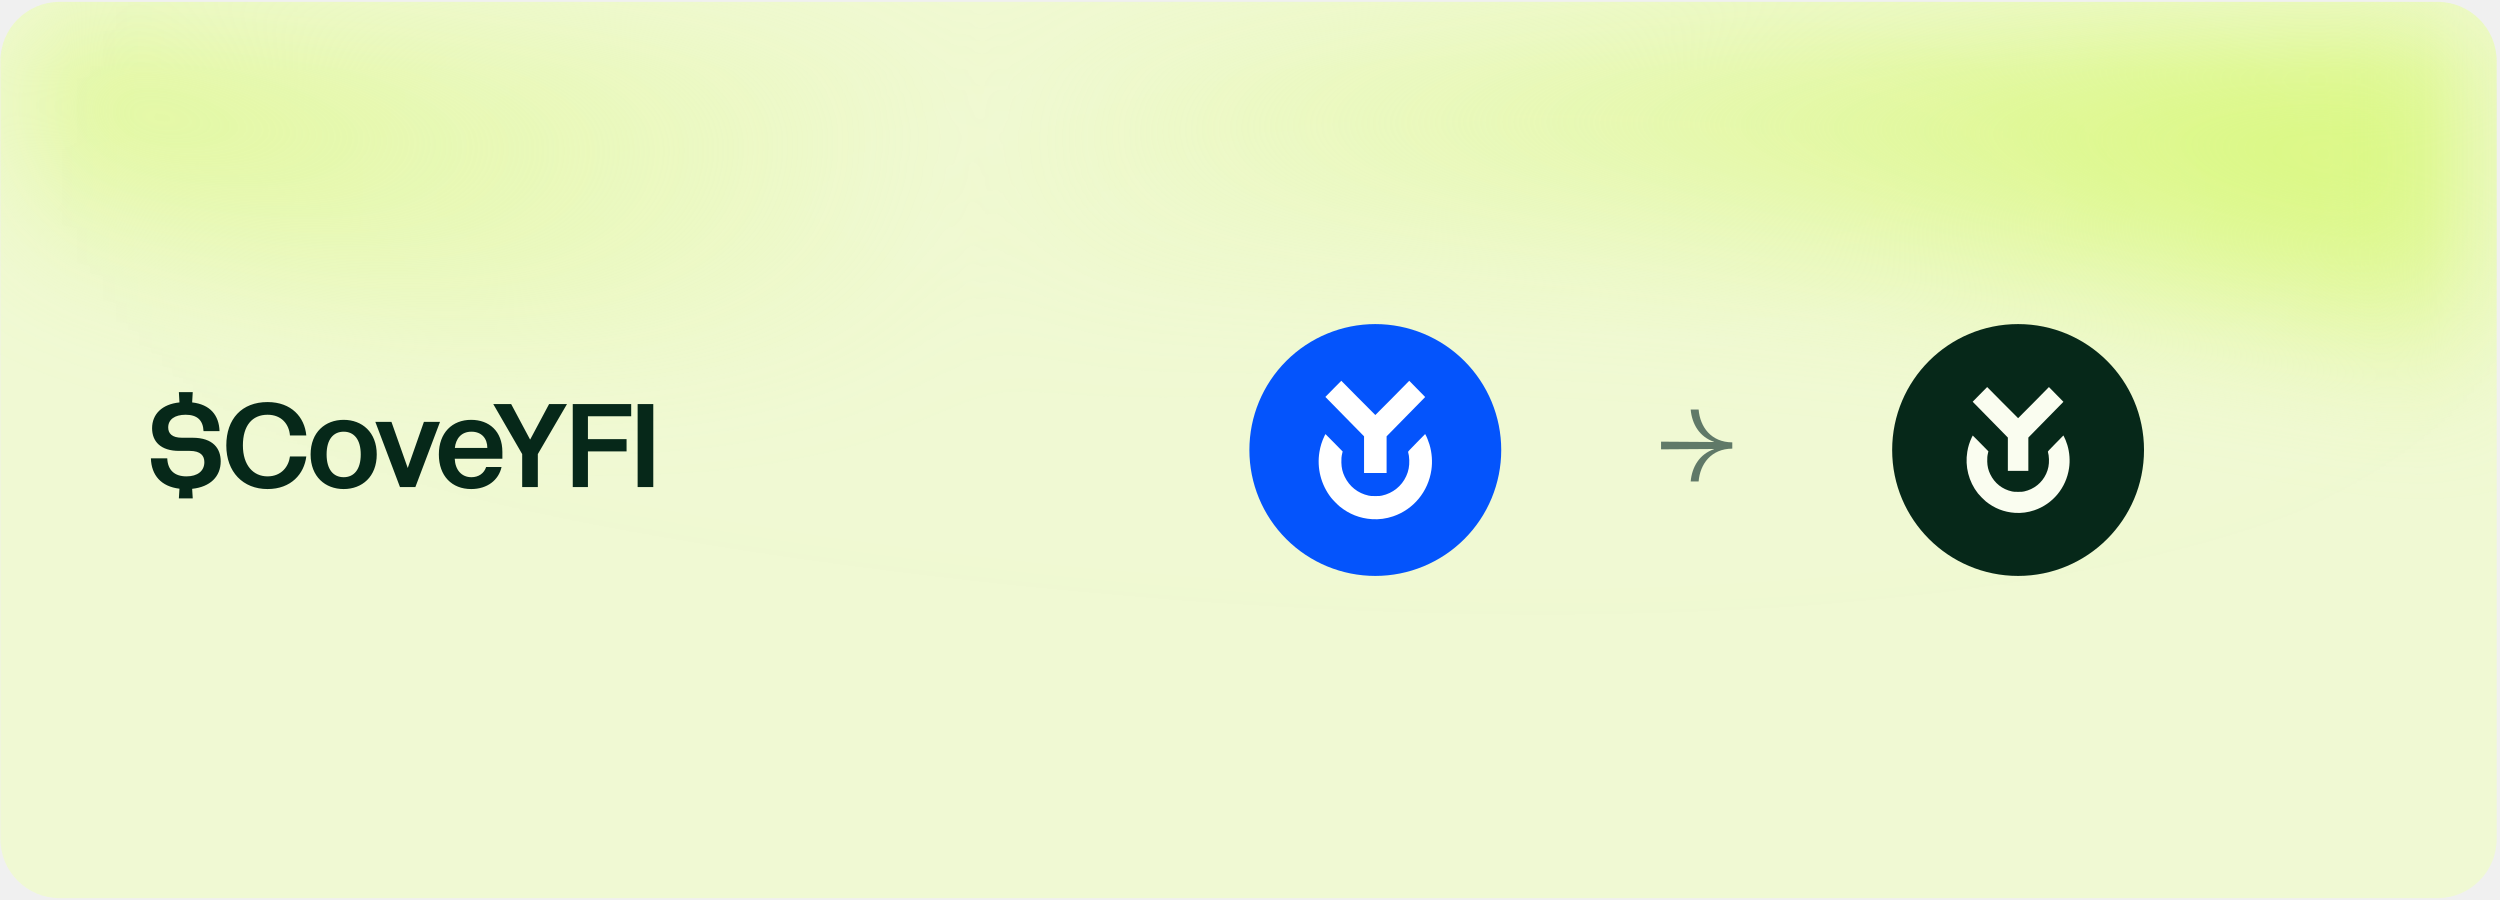
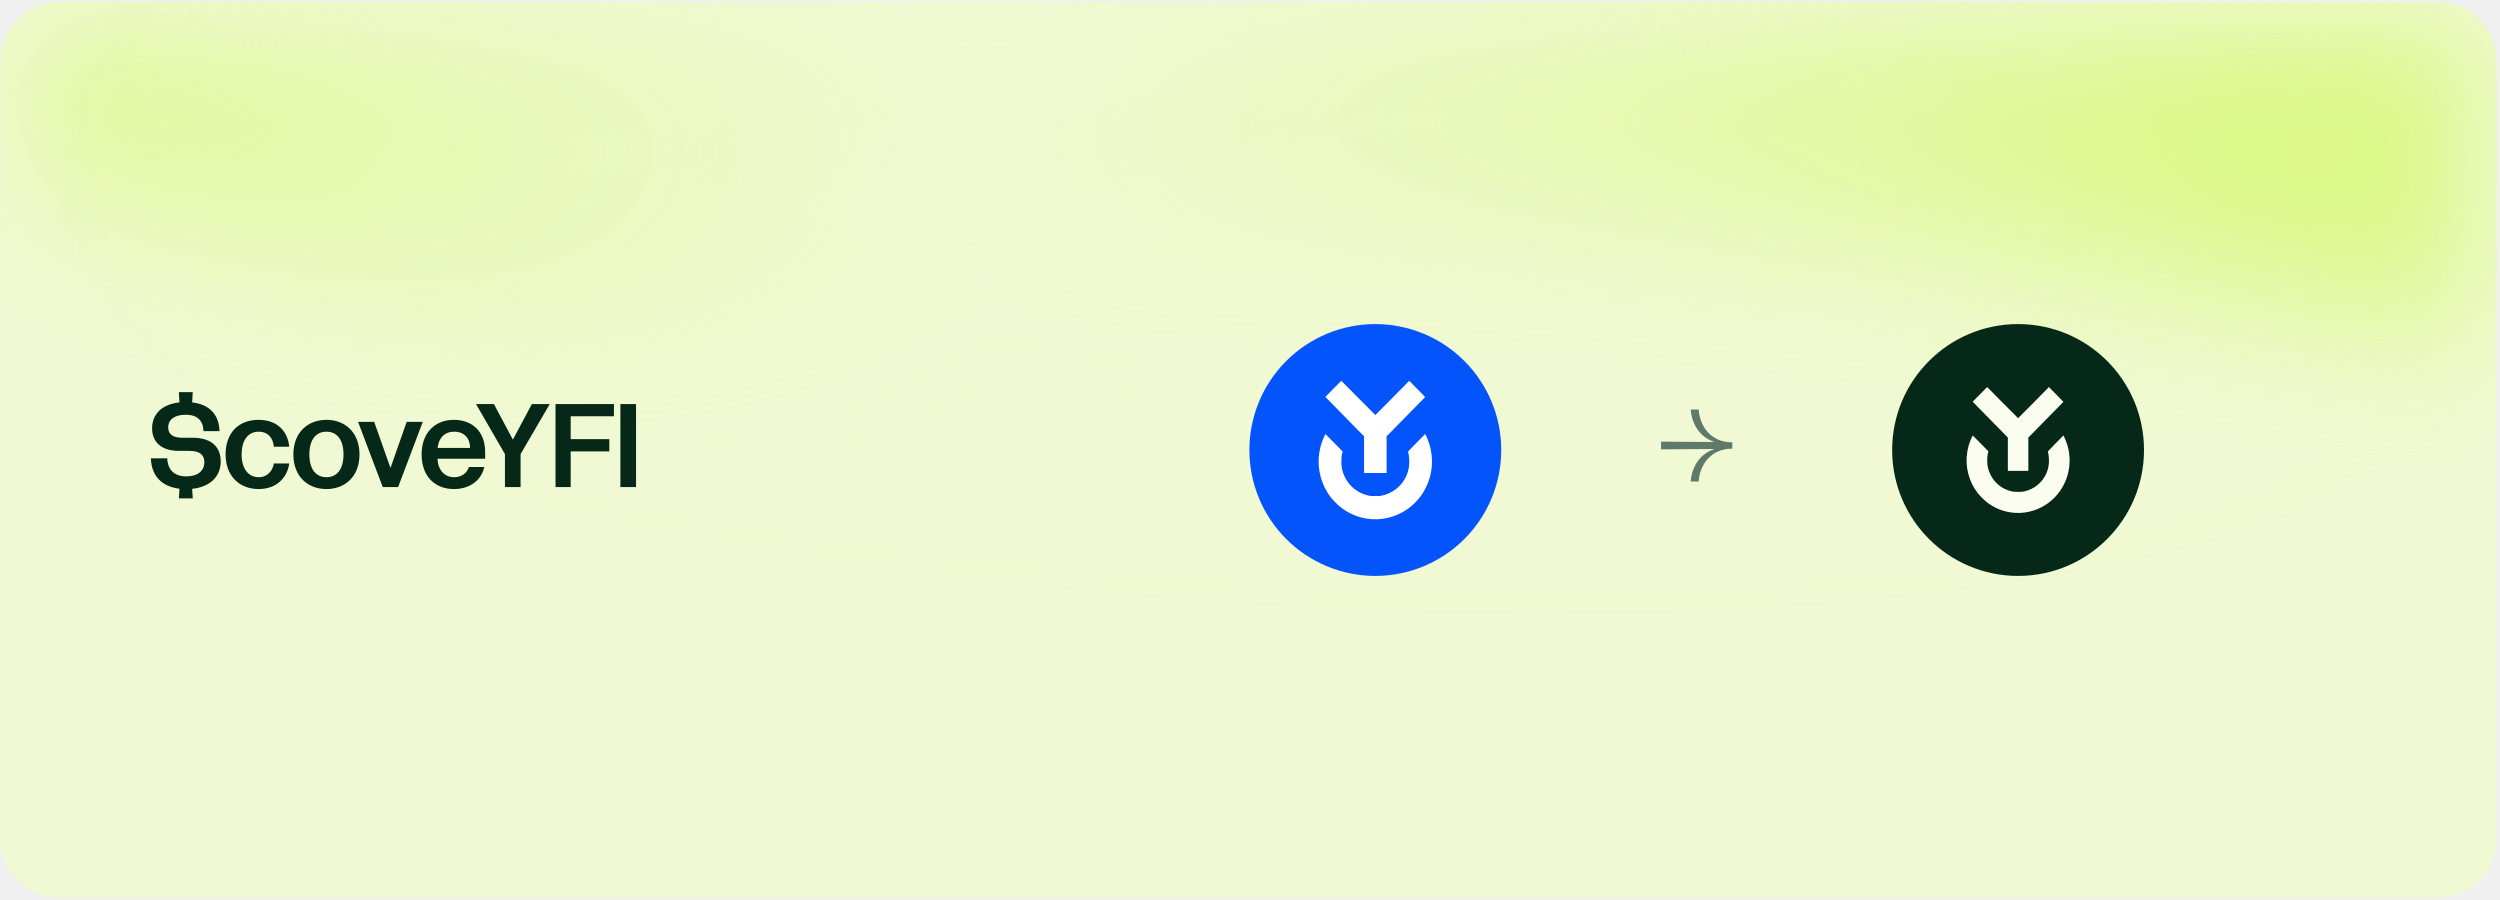
<svg xmlns="http://www.w3.org/2000/svg" width="675" height="243" viewBox="0 0 675 243" fill="none">
  <g clip-path="url(#clip0_13332_2686)">
    <rect x="0.106" y="0.501" width="674" height="242" rx="16" fill="#F0F9D3" />
    <g style="mix-blend-mode:multiply" filter="url(#filter0_f_13332_2686)">
      <path d="M-374.293 -440.93C-322.842 -579.423 42.048 -571.76 440.714 -423.815C839.379 -275.869 1120.85 -43.666 1069.4 94.828C1017.95 233.321 587.879 1.961 254.394 77.714C-79.092 153.466 -425.744 -302.436 -374.293 -440.93Z" fill="url(#paint0_linear_13332_2686)" />
    </g>
    <g style="mix-blend-mode:hard-light" opacity="0.12" filter="url(#filter1_f_13332_2686)">
      <path d="M783.739 -368.725C783.739 -593.932 542.808 -776.499 245.606 -776.499C-51.596 -776.499 -292.527 -593.932 -292.527 -368.725C-292.527 -143.519 -325.984 -33.04 245.606 39.046C817.195 111.133 783.739 -143.519 783.739 -368.725Z" fill="url(#paint1_radial_13332_2686)" />
    </g>
-     <path d="M48.296 134.573L48.456 131.949C43.528 131.373 40.872 128.333 40.744 123.757H45.16C45.288 126.957 47.144 128.621 50.344 128.621C53.352 128.621 55.176 127.149 55.176 124.781C55.176 123.085 54.216 121.741 51.208 121.741H48.36C43.4 121.741 41.064 119.213 41.064 115.629C41.064 111.821 43.752 109.133 48.456 108.653L48.296 105.869H52.04L51.88 108.653C56.744 109.197 59.144 112.141 59.272 116.397H54.952C54.824 113.453 53.224 111.981 50.12 111.981C47.176 111.981 45.416 113.261 45.416 115.405C45.416 117.005 46.408 118.189 49.128 118.189H51.976C57.608 118.189 59.592 121.165 59.592 124.557C59.592 128.685 56.744 131.469 51.88 131.981L52.04 134.573H48.296ZM72.238 132.045C65.614 132.045 61.102 127.437 61.102 120.269C61.102 113.101 65.294 108.557 72.238 108.557C78.702 108.557 82.254 112.653 82.702 117.581H78.286C78.062 114.605 76.078 111.981 72.238 111.981C68.11 111.981 65.582 114.893 65.582 120.269C65.582 125.645 68.398 128.621 72.238 128.621C76.046 128.621 77.966 125.869 78.286 123.245H82.702C82.126 127.949 78.606 132.045 72.238 132.045ZM92.792 132.045C87.832 132.045 83.864 128.717 83.864 122.701C83.864 116.685 87.832 113.357 92.792 113.357C97.752 113.357 101.72 116.685 101.72 122.701C101.72 128.717 97.752 132.045 92.792 132.045ZM88.184 122.701C88.184 126.765 90.008 128.845 92.792 128.845C95.576 128.845 97.4 126.765 97.4 122.701C97.4 118.637 95.576 116.557 92.792 116.557C90.008 116.557 88.184 118.637 88.184 122.701ZM107.992 131.501L101.336 113.901H105.688L110.072 126.317H110.104L114.456 113.901H118.808L112.152 131.501H107.992ZM127.226 132.045C122.01 132.045 118.49 128.525 118.49 122.701C118.49 116.845 122.106 113.357 127.194 113.357C132.026 113.357 135.642 116.365 135.642 122.029V123.853H122.778C122.906 126.861 124.602 128.845 127.29 128.845C129.242 128.845 130.714 127.789 131.258 126.093H135.418C134.65 129.613 131.578 132.045 127.226 132.045ZM122.81 120.941H131.578C131.578 118.381 130.042 116.557 127.29 116.557C124.506 116.557 123.066 118.477 122.81 120.941ZM140.99 131.501V122.605L133.182 109.101H138.014L143.102 118.637H143.166L148.254 109.101H153.086L145.214 122.605V131.501H140.99ZM154.645 131.501V109.101H170.421V112.397H158.741V118.573H169.173V121.869H158.741V131.501H154.645ZM172.161 131.501V109.101H176.385V131.501H172.161Z" fill="#062819" />
+     <path d="M48.296 134.573L48.456 131.949C43.528 131.373 40.872 128.333 40.744 123.757H45.16C45.288 126.957 47.144 128.621 50.344 128.621C53.352 128.621 55.176 127.149 55.176 124.781C55.176 123.085 54.216 121.741 51.208 121.741H48.36C43.4 121.741 41.064 119.213 41.064 115.629C41.064 111.821 43.752 109.133 48.456 108.653L48.296 105.869H52.04L51.88 108.653C56.744 109.197 59.144 112.141 59.272 116.397H54.952C54.824 113.453 53.224 111.981 50.12 111.981C47.176 111.981 45.416 113.261 45.416 115.405C45.416 117.005 46.408 118.189 49.128 118.189H51.976C57.608 118.189 59.592 121.165 59.592 124.557C59.592 128.685 56.744 131.469 51.88 131.981L52.04 134.573H48.296ZM69.838 132.045C64.494 132.045 60.91 128.365 60.91 122.701C60.91 117.037 64.238 113.357 69.838 113.357C74.894 113.357 77.71 116.493 78.094 120.621H73.934C73.774 118.445 72.494 116.557 69.838 116.557C66.798 116.557 65.23 119.117 65.23 122.701C65.23 126.509 67.054 128.845 69.838 128.845C72.43 128.845 73.71 126.797 73.934 125.133H78.094C77.582 128.909 74.734 132.045 69.838 132.045ZM88.136 132.045C83.176 132.045 79.208 128.717 79.208 122.701C79.208 116.685 83.176 113.357 88.136 113.357C93.096 113.357 97.064 116.685 97.064 122.701C97.064 128.717 93.096 132.045 88.136 132.045ZM83.528 122.701C83.528 126.765 85.352 128.845 88.136 128.845C90.92 128.845 92.744 126.765 92.744 122.701C92.744 118.637 90.92 116.557 88.136 116.557C85.352 116.557 83.528 118.637 83.528 122.701ZM103.335 131.501L96.679 113.901H101.031L105.415 126.317H105.447L109.799 113.901H114.151L107.495 131.501H103.335ZM122.57 132.045C117.354 132.045 113.834 128.525 113.834 122.701C113.834 116.845 117.45 113.357 122.538 113.357C127.37 113.357 130.986 116.365 130.986 122.029V123.853H118.122C118.25 126.861 119.946 128.845 122.634 128.845C124.586 128.845 126.058 127.789 126.602 126.093H130.762C129.994 129.613 126.922 132.045 122.57 132.045ZM118.154 120.941H126.922C126.922 118.381 125.386 116.557 122.634 116.557C119.85 116.557 118.41 118.477 118.154 120.941ZM136.334 131.501V122.605L128.526 109.101H133.358L138.446 118.637H138.51L143.598 109.101H148.43L140.558 122.605V131.501H136.334ZM149.989 131.501V109.101H165.765V112.397H154.085V118.573H164.517V121.869H154.085V131.501H149.989ZM167.505 131.501V109.101H171.729V131.501H167.505Z" fill="#062819" />
    <path d="M456.484 129.997C456.836 125.997 458.916 122.605 462.756 121.293V121.229L448.484 121.325V119.245L462.756 119.341V119.277C458.916 117.965 456.836 114.573 456.484 110.573H458.628C459.012 115.277 461.988 119.405 467.716 119.437V121.133C461.988 121.165 459.012 125.293 458.628 129.997H456.484Z" fill="#607968" />
    <rect x="510.883" y="87.501" width="68" height="68" rx="34" fill="#062819" />
    <path d="M534.571 106.484L532.625 108.466L537.373 113.302L542.12 118.139V122.64V127.142H544.887H547.653V122.64V118.139L552.389 113.314L557.125 108.49L555.168 106.497L553.21 104.504L549.074 108.706C546.799 111.017 544.916 112.908 544.888 112.908C544.86 112.908 542.974 111.017 540.696 108.705C538.418 106.393 536.546 104.501 536.535 104.501C536.525 104.501 535.641 105.394 534.571 106.484ZM532.378 118.103C531.758 119.434 531.4 120.582 531.169 121.971C530.509 125.941 531.552 130.03 534.037 133.209C534.447 133.733 535.654 134.962 536.165 135.375C538.467 137.238 541.088 138.27 544.028 138.471C545.786 138.591 547.544 138.356 549.271 137.77C554.263 136.077 557.867 131.706 558.646 126.399C558.946 124.357 558.784 122.173 558.184 120.159C557.945 119.358 557.461 118.158 557.209 117.74L557.112 117.58L555.007 119.722C553.309 121.45 552.907 121.883 552.929 121.96C553.102 122.579 553.194 123.223 553.219 123.99C553.267 125.475 553.036 126.676 552.462 127.93C551.346 130.368 549.168 132.109 546.505 132.69C546.042 132.791 545.872 132.802 544.863 132.801C543.873 132.799 543.679 132.786 543.246 132.691C540.606 132.11 538.529 130.464 537.358 128.026C536.828 126.924 536.588 125.904 536.552 124.599C536.526 123.655 536.577 123.085 536.754 122.342L536.869 121.864L534.77 119.727C533.617 118.551 532.66 117.589 532.644 117.589C532.629 117.589 532.509 117.82 532.378 118.103Z" fill="#FAFDF0" />
    <g clip-path="url(#clip1_13332_2686)">
      <path d="M371.333 155.501C380.35 155.501 388.998 151.919 395.375 145.543C401.751 139.167 405.333 130.519 405.333 121.501C405.333 112.484 401.751 103.836 395.375 97.46C388.998 91.084 380.35 87.501 371.333 87.501C362.316 87.501 353.668 91.084 347.291 97.46C340.915 103.836 337.333 112.484 337.333 121.501C337.333 130.519 340.915 139.167 347.291 145.543C353.668 151.919 362.316 155.501 371.333 155.501Z" fill="#0454FC" />
      <path d="M359.99 104.989L357.85 107.169L363.072 112.489L368.295 117.809V122.761V127.713H371.338H374.381V122.761V117.809L379.59 112.502L384.8 107.195L382.646 105.003L380.493 102.811L375.944 107.433C373.441 109.976 371.369 112.055 371.339 112.055C371.308 112.055 369.233 109.975 366.728 107.432C364.222 104.889 362.162 102.808 362.151 102.808C362.14 102.808 361.167 103.789 359.99 104.989ZM357.577 117.769C356.896 119.234 356.502 120.497 356.248 122.024C355.522 126.392 356.67 130.889 359.403 134.386C359.854 134.963 361.181 136.314 361.744 136.77C364.276 138.818 367.159 139.953 370.392 140.174C372.327 140.307 374.261 140.048 376.16 139.404C381.651 137.541 385.616 132.733 386.473 126.896C386.803 124.65 386.625 122.247 385.964 120.031C385.702 119.15 385.17 117.83 384.891 117.37L384.785 117.194L382.47 119.551C380.602 121.451 380.16 121.927 380.184 122.012C380.375 122.694 380.476 123.402 380.503 124.245C380.556 125.879 380.302 127.2 379.67 128.58C378.442 131.262 376.047 133.176 373.117 133.815C372.609 133.926 372.422 133.939 371.312 133.937C370.223 133.936 370.009 133.921 369.532 133.816C366.628 133.177 364.344 131.367 363.055 128.685C362.473 127.473 362.209 126.351 362.17 124.915C362.141 123.877 362.197 123.25 362.392 122.433L362.517 121.907L360.21 119.556C358.94 118.263 357.888 117.205 357.871 117.205C357.854 117.205 357.722 117.459 357.577 117.769Z" fill="white" />
    </g>
  </g>
  <defs>
    <filter id="filter0_f_13332_2686" x="-419.397" y="-579.988" width="1534.87" height="759.979" filterUnits="userSpaceOnUse" color-interpolation-filters="sRGB">
      <feFlood flood-opacity="0" result="BackgroundImageFix" />
      <feBlend mode="normal" in="SourceGraphic" in2="BackgroundImageFix" result="shape" />
      <feGaussianBlur stdDeviation="20" result="effect1_foregroundBlur_13332_2686" />
    </filter>
    <filter id="filter1_f_13332_2686" x="-412.894" y="-896.499" width="1317" height="1068" filterUnits="userSpaceOnUse" color-interpolation-filters="sRGB">
      <feFlood flood-opacity="0" result="BackgroundImageFix" />
      <feBlend mode="normal" in="SourceGraphic" in2="BackgroundImageFix" result="shape" />
      <feGaussianBlur stdDeviation="60" result="effect1_foregroundBlur_13332_2686" />
    </filter>
    <linearGradient id="paint0_linear_13332_2686" x1="607.865" y1="13.493" x2="-63.225" y2="-52.247" gradientUnits="userSpaceOnUse">
      <stop stop-color="#E9FEA2" />
      <stop offset="0.505" stop-color="#E9FDA6" stop-opacity="0" />
      <stop offset="1" stop-color="#E9FEA2" />
    </linearGradient>
    <radialGradient id="paint1_radial_13332_2686" cx="0" cy="0" r="1" gradientUnits="userSpaceOnUse" gradientTransform="translate(246.227 -291.261) rotate(-90.0732) scale(485.237 640.362)">
      <stop stop-color="#93C8E7" />
      <stop offset="0.906" stop-color="#E9FDA6" />
    </radialGradient>
    <clipPath id="clip0_13332_2686">
      <rect x="0.106" y="0.501" width="674" height="242" rx="16" fill="white" />
    </clipPath>
    <clipPath id="clip1_13332_2686">
      <rect width="68" height="68" fill="white" transform="translate(337.333 87.5015)" />
    </clipPath>
  </defs>
</svg>
